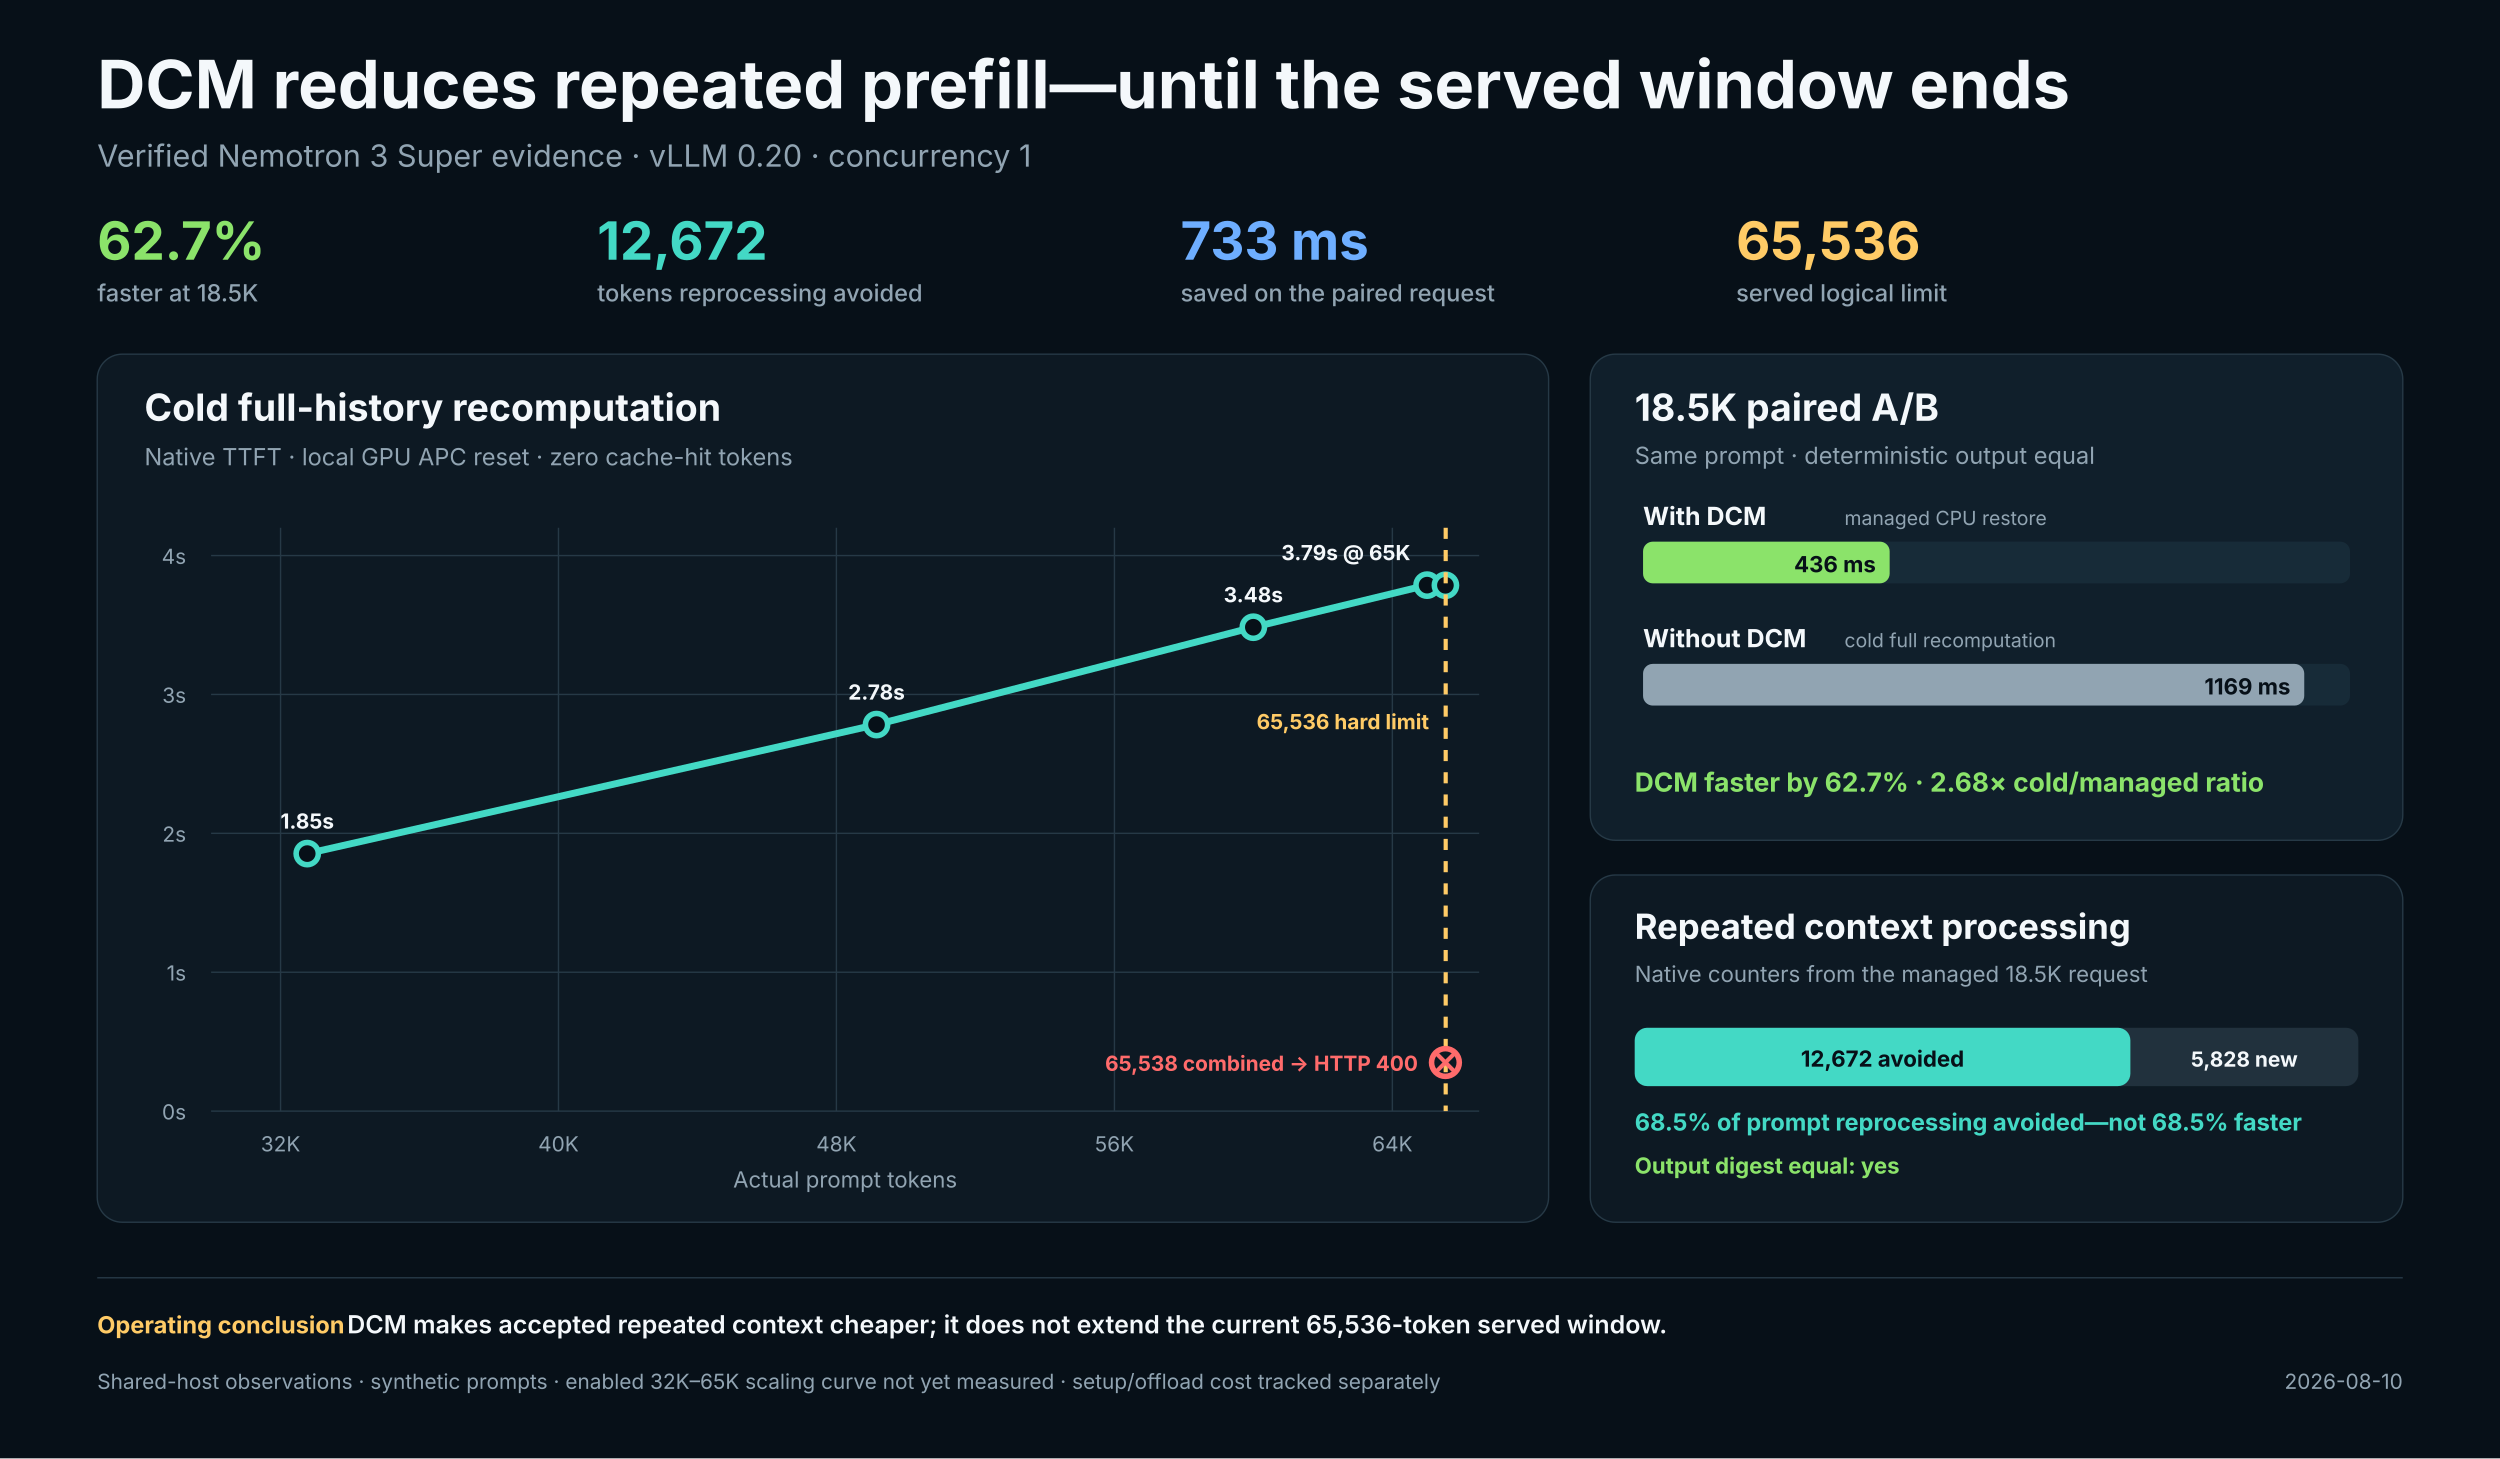
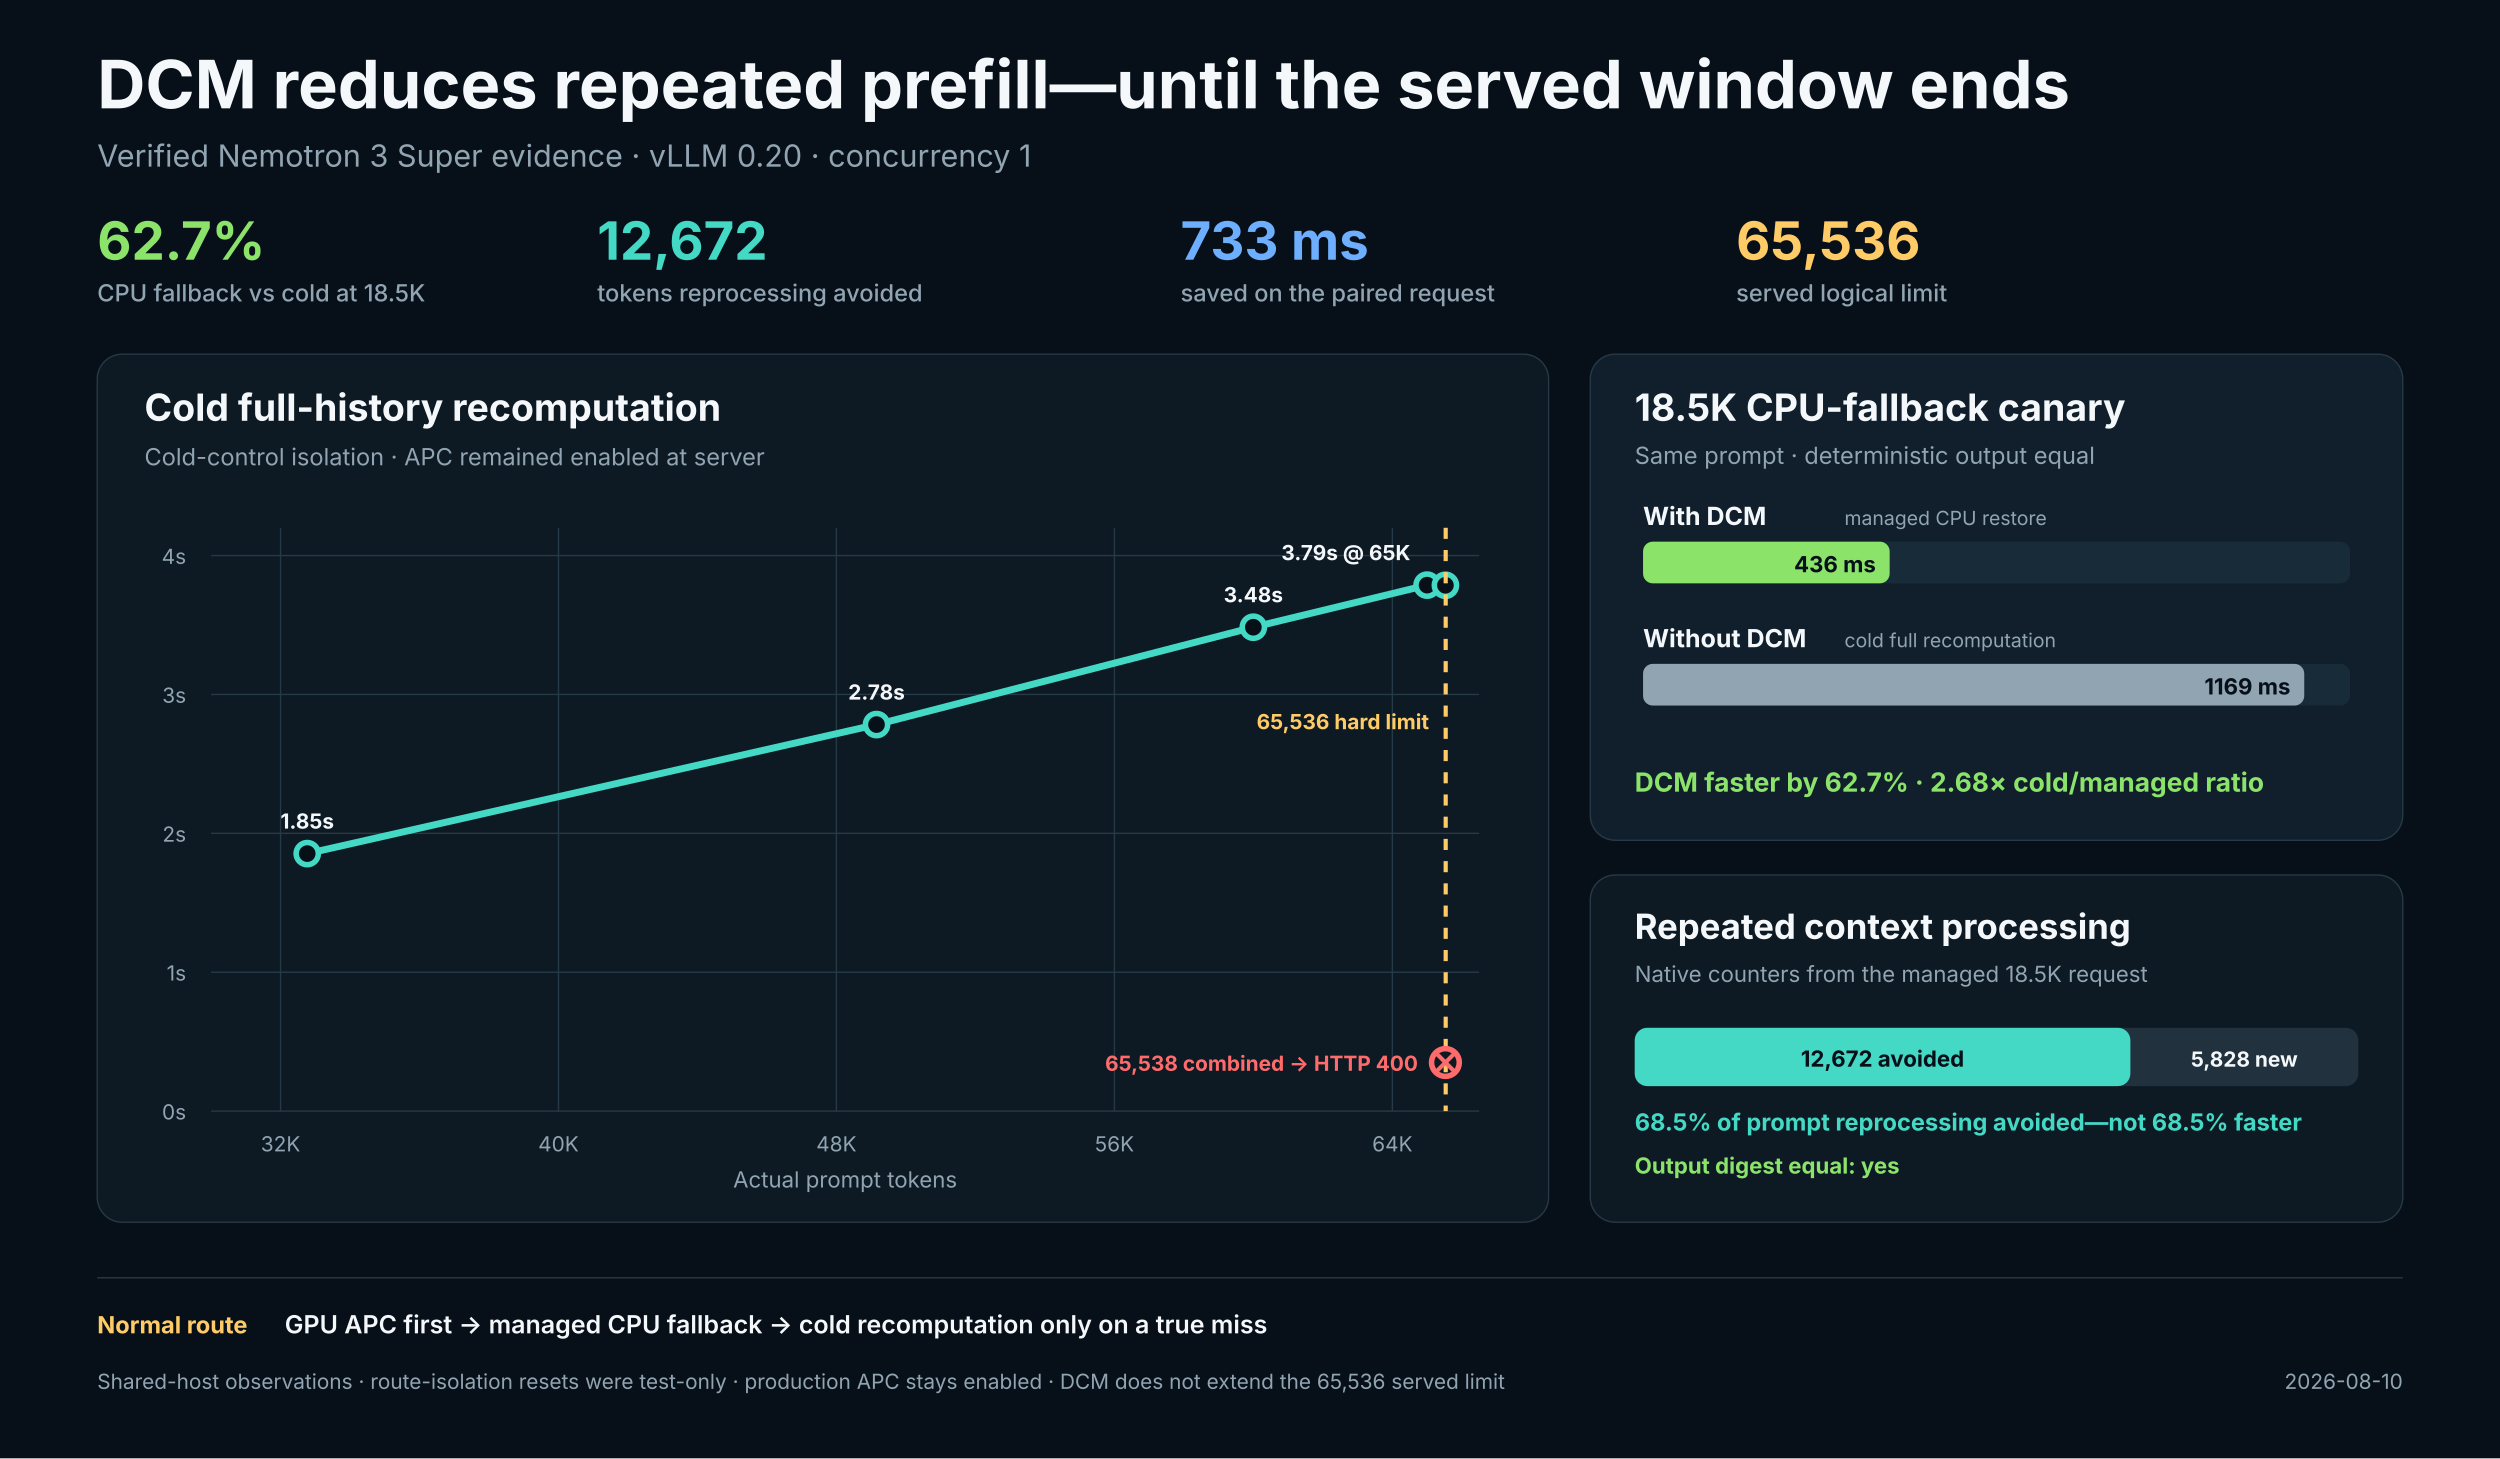
<svg xmlns="http://www.w3.org/2000/svg" width="1800" height="1050" viewBox="0 0 1800 1050">
  <rect x="0" y="0" width="1800" height="1050" rx="0" fill="#071018" />
  <text x="70.0" y="78.0" fill="#F4F8FB" font-size="48" font-weight="720" text-anchor="start" font-family="Inter, Helvetica Neue, Arial, sans-serif">DCM reduces repeated prefill—until the served window ends</text>
  <text x="70.0" y="120.0" fill="#91A4B2" font-size="22" font-weight="400" text-anchor="start" font-family="Inter, Helvetica Neue, Arial, sans-serif">Verified Nemotron 3 Super evidence · vLLM 0.20 · concurrency 1</text>
  <text x="70.0" y="187.0" fill="#8BE36A" font-size="38" font-weight="720" text-anchor="start" font-family="Inter, Helvetica Neue, Arial, sans-serif">62.7%</text>
-   <text x="70.0" y="217.0" fill="#91A4B2" font-size="17" font-weight="500" text-anchor="start" font-family="Inter, Helvetica Neue, Arial, sans-serif">faster at 18.5K</text>
+   <text x="70.0" y="217.0" fill="#91A4B2" font-size="17" font-weight="500" text-anchor="start" font-family="Inter, Helvetica Neue, Arial, sans-serif">CPU fallback vs cold at 18.5K</text>
  <text x="430.0" y="187.0" fill="#43D9C5" font-size="38" font-weight="720" text-anchor="start" font-family="Inter, Helvetica Neue, Arial, sans-serif">12,672</text>
  <text x="430.0" y="217.0" fill="#91A4B2" font-size="17" font-weight="500" text-anchor="start" font-family="Inter, Helvetica Neue, Arial, sans-serif">tokens reprocessing avoided</text>
  <text x="850.0" y="187.0" fill="#6EAEFF" font-size="38" font-weight="720" text-anchor="start" font-family="Inter, Helvetica Neue, Arial, sans-serif">733 ms</text>
  <text x="850.0" y="217.0" fill="#91A4B2" font-size="17" font-weight="500" text-anchor="start" font-family="Inter, Helvetica Neue, Arial, sans-serif">saved on the paired request</text>
  <text x="1250.0" y="187.0" fill="#FFCB66" font-size="38" font-weight="720" text-anchor="start" font-family="Inter, Helvetica Neue, Arial, sans-serif">65,536</text>
  <text x="1250.0" y="217.0" fill="#91A4B2" font-size="17" font-weight="500" text-anchor="start" font-family="Inter, Helvetica Neue, Arial, sans-serif">served logical limit</text>
  <rect x="70" y="255" width="1045" height="625" rx="18" fill="#0D1923" stroke="#263946" stroke-width="1" />
  <text x="104.0" y="303.0" fill="#F4F8FB" font-size="27" font-weight="680" text-anchor="start" font-family="Inter, Helvetica Neue, Arial, sans-serif">Cold full-history recomputation</text>
-   <text x="104.0" y="335.0" fill="#91A4B2" font-size="17" font-weight="400" text-anchor="start" font-family="Inter, Helvetica Neue, Arial, sans-serif">Native TTFT · local GPU APC reset · zero cache-hit tokens</text>
+   <text x="104.0" y="335.0" fill="#91A4B2" font-size="17" font-weight="400" text-anchor="start" font-family="Inter, Helvetica Neue, Arial, sans-serif">Cold-control isolation · APC remained enabled at server</text>
  <line x1="152.0" y1="800.0" x2="1065.0" y2="800.0" stroke="#263946" stroke-width="1" />
  <text x="134.0" y="806.0" fill="#91A4B2" font-size="15" font-weight="400" text-anchor="end" font-family="Inter, Helvetica Neue, Arial, sans-serif">0s</text>
  <line x1="152.0" y1="700.0" x2="1065.0" y2="700.0" stroke="#263946" stroke-width="1" />
  <text x="134.0" y="706.0" fill="#91A4B2" font-size="15" font-weight="400" text-anchor="end" font-family="Inter, Helvetica Neue, Arial, sans-serif">1s</text>
  <line x1="152.0" y1="600.0" x2="1065.0" y2="600.0" stroke="#263946" stroke-width="1" />
  <text x="134.0" y="606.0" fill="#91A4B2" font-size="15" font-weight="400" text-anchor="end" font-family="Inter, Helvetica Neue, Arial, sans-serif">2s</text>
  <line x1="152.0" y1="500.0" x2="1065.0" y2="500.0" stroke="#263946" stroke-width="1" />
  <text x="134.0" y="506.0" fill="#91A4B2" font-size="15" font-weight="400" text-anchor="end" font-family="Inter, Helvetica Neue, Arial, sans-serif">3s</text>
  <line x1="152.0" y1="400.0" x2="1065.0" y2="400.0" stroke="#263946" stroke-width="1" />
  <text x="134.0" y="406.0" fill="#91A4B2" font-size="15" font-weight="400" text-anchor="end" font-family="Inter, Helvetica Neue, Arial, sans-serif">4s</text>
  <line x1="202.0" y1="380.0" x2="202.0" y2="800.0" stroke="#263946" stroke-width="1" />
  <text x="202.0" y="829.0" fill="#91A4B2" font-size="15" font-weight="400" text-anchor="middle" font-family="Inter, Helvetica Neue, Arial, sans-serif">32K</text>
  <line x1="402.1" y1="380.0" x2="402.1" y2="800.0" stroke="#263946" stroke-width="1" />
  <text x="402.1" y="829.0" fill="#91A4B2" font-size="15" font-weight="400" text-anchor="middle" font-family="Inter, Helvetica Neue, Arial, sans-serif">40K</text>
  <line x1="602.2" y1="380.0" x2="602.2" y2="800.0" stroke="#263946" stroke-width="1" />
  <text x="602.2" y="829.0" fill="#91A4B2" font-size="15" font-weight="400" text-anchor="middle" font-family="Inter, Helvetica Neue, Arial, sans-serif">48K</text>
  <line x1="802.4" y1="380.0" x2="802.4" y2="800.0" stroke="#263946" stroke-width="1" />
  <text x="802.4" y="829.0" fill="#91A4B2" font-size="15" font-weight="400" text-anchor="middle" font-family="Inter, Helvetica Neue, Arial, sans-serif">56K</text>
  <line x1="1002.5" y1="380.0" x2="1002.5" y2="800.0" stroke="#263946" stroke-width="1" />
  <text x="1002.5" y="829.0" fill="#91A4B2" font-size="15" font-weight="400" text-anchor="middle" font-family="Inter, Helvetica Neue, Arial, sans-serif">64K</text>
  <path d="M 221.2 614.6 L 631.1 521.7 L 902.4 451.6 L 1027.5 421.3 L 1040.7 421.4" fill="none" stroke="#43D9C5" stroke-width="5" stroke-linecap="round" stroke-linejoin="round" />
  <circle cx="221.2" cy="614.6" r="8" fill="#071018" stroke="#43D9C5" stroke-width="4" />
  <text x="221.2" y="596.6" fill="#F4F8FB" font-size="15" font-weight="650" text-anchor="middle" font-family="Inter, Helvetica Neue, Arial, sans-serif">1.85s</text>
  <circle cx="631.1" cy="521.7" r="8" fill="#071018" stroke="#43D9C5" stroke-width="4" />
  <text x="631.1" y="503.7" fill="#F4F8FB" font-size="15" font-weight="650" text-anchor="middle" font-family="Inter, Helvetica Neue, Arial, sans-serif">2.78s</text>
  <circle cx="902.4" cy="451.6" r="8" fill="#071018" stroke="#43D9C5" stroke-width="4" />
  <text x="902.4" y="433.6" fill="#F4F8FB" font-size="15" font-weight="650" text-anchor="middle" font-family="Inter, Helvetica Neue, Arial, sans-serif">3.48s</text>
  <circle cx="1027.5" cy="421.3" r="8" fill="#071018" stroke="#43D9C5" stroke-width="4" />
  <text x="1015.5" y="403.3" fill="#F4F8FB" font-size="15" font-weight="650" text-anchor="end" font-family="Inter, Helvetica Neue, Arial, sans-serif">3.79s @ 65K</text>
  <circle cx="1040.7" cy="421.4" r="8" fill="#071018" stroke="#43D9C5" stroke-width="4" />
  <line x1="1040.9" y1="380.0" x2="1040.9" y2="800.0" stroke="#FFCB66" stroke-width="3" stroke-dasharray="8 8" />
  <text x="1028.9" y="525.0" fill="#FFCB66" font-size="15" font-weight="700" text-anchor="end" font-family="Inter, Helvetica Neue, Arial, sans-serif">65,536 hard limit</text>
  <circle cx="1040.7" cy="765.0" r="10" fill="none" stroke="#FF6B6B" stroke-width="4" />
  <line x1="1033.7" y1="758.0" x2="1047.7" y2="772.0" stroke="#FF6B6B" stroke-width="3" />
  <line x1="1047.7" y1="758.0" x2="1033.7" y2="772.0" stroke="#FF6B6B" stroke-width="3" />
  <text x="1020.9" y="771.0" fill="#FF6B6B" font-size="15" font-weight="650" text-anchor="end" font-family="Inter, Helvetica Neue, Arial, sans-serif">65,538 combined → HTTP 400</text>
  <text x="608.5" y="855.0" fill="#91A4B2" font-size="16" font-weight="400" text-anchor="middle" font-family="Inter, Helvetica Neue, Arial, sans-serif">Actual prompt tokens</text>
  <rect x="1145" y="255" width="585" height="350" rx="18" fill="#101F2B" stroke="#263946" stroke-width="1" />
-   <text x="1177.0" y="303.0" fill="#F4F8FB" font-size="27" font-weight="680" text-anchor="start" font-family="Inter, Helvetica Neue, Arial, sans-serif">18.5K paired A/B</text>
+   <text x="1177.0" y="303.0" fill="#F4F8FB" font-size="27" font-weight="680" text-anchor="start" font-family="Inter, Helvetica Neue, Arial, sans-serif">18.5K CPU-fallback canary</text>
  <text x="1177.0" y="334.0" fill="#91A4B2" font-size="17" font-weight="400" text-anchor="start" font-family="Inter, Helvetica Neue, Arial, sans-serif">Same prompt · deterministic output equal</text>
  <text x="1183.0" y="378.0" fill="#F4F8FB" font-size="18" font-weight="680" text-anchor="start" font-family="Inter, Helvetica Neue, Arial, sans-serif">With DCM</text>
  <text x="1328.0" y="378.0" fill="#91A4B2" font-size="14" font-weight="400" text-anchor="start" font-family="Inter, Helvetica Neue, Arial, sans-serif">managed CPU restore</text>
  <rect x="1183" y="390" width="509" height="30" rx="7" fill="#172B38" />
  <rect x="1183" y="390" width="177.557" height="30" rx="7" fill="#8BE36A" />
  <text x="1350.6" y="412.0" fill="#071018" font-size="16" font-weight="750" text-anchor="end" font-family="Inter, Helvetica Neue, Arial, sans-serif">436 ms</text>
  <text x="1183.0" y="466.0" fill="#F4F8FB" font-size="18" font-weight="680" text-anchor="start" font-family="Inter, Helvetica Neue, Arial, sans-serif">Without DCM</text>
  <text x="1328.0" y="466.0" fill="#91A4B2" font-size="14" font-weight="400" text-anchor="start" font-family="Inter, Helvetica Neue, Arial, sans-serif">cold full recomputation</text>
  <rect x="1183" y="478" width="509" height="30" rx="7" fill="#172B38" />
  <rect x="1183" y="478" width="476.059" height="30" rx="7" fill="#91A4B2" />
  <text x="1649.1" y="500.0" fill="#071018" font-size="16" font-weight="750" text-anchor="end" font-family="Inter, Helvetica Neue, Arial, sans-serif">1169 ms</text>
  <text x="1177.0" y="570.0" fill="#8BE36A" font-size="19" font-weight="700" text-anchor="start" font-family="Inter, Helvetica Neue, Arial, sans-serif">DCM faster by 62.7%  ·  2.68× cold/managed ratio</text>
  <rect x="1145" y="630" width="585" height="250" rx="18" fill="#0D1923" stroke="#263946" stroke-width="1" />
  <text x="1177.0" y="676.0" fill="#F4F8FB" font-size="25" font-weight="680" text-anchor="start" font-family="Inter, Helvetica Neue, Arial, sans-serif">Repeated context processing</text>
  <text x="1177.0" y="707.0" fill="#91A4B2" font-size="16" font-weight="400" text-anchor="start" font-family="Inter, Helvetica Neue, Arial, sans-serif">Native counters from the managed 18.5K request</text>
  <rect x="1177" y="740" width="521" height="42" rx="9" fill="#21313D" />
  <rect x="1177" y="740" width="356.871" height="42" rx="9" fill="#43D9C5" />
  <text x="1355.4" y="768.0" fill="#071018" font-size="16" font-weight="750" text-anchor="middle" font-family="Inter, Helvetica Neue, Arial, sans-serif">12,672 avoided</text>
  <text x="1615.9" y="768.0" fill="#F4F8FB" font-size="15" font-weight="650" text-anchor="middle" font-family="Inter, Helvetica Neue, Arial, sans-serif">5,828 new</text>
  <text x="1177.0" y="814.0" fill="#43D9C5" font-size="17" font-weight="650" text-anchor="start" font-family="Inter, Helvetica Neue, Arial, sans-serif">68.5% of prompt reprocessing avoided—not 68.5% faster</text>
  <text x="1177.0" y="845.0" fill="#8BE36A" font-size="16" font-weight="650" text-anchor="start" font-family="Inter, Helvetica Neue, Arial, sans-serif">Output digest equal: yes</text>
  <line x1="70.0" y1="920.0" x2="1730.0" y2="920.0" stroke="#263946" stroke-width="1" />
-   <text x="70.0" y="960.0" fill="#FFCB66" font-size="17" font-weight="750" text-anchor="start" font-family="Inter, Helvetica Neue, Arial, sans-serif">Operating conclusion</text>
-   <text x="250.0" y="960.0" fill="#F4F8FB" font-size="18" font-weight="560" text-anchor="start" font-family="Inter, Helvetica Neue, Arial, sans-serif">DCM makes accepted repeated context cheaper; it does not extend the current 65,536-token served window.</text>
-   <text x="70.0" y="1000.0" fill="#91A4B2" font-size="15" font-weight="400" text-anchor="start" font-family="Inter, Helvetica Neue, Arial, sans-serif">Shared-host observations · synthetic prompts · enabled 32K–65K scaling curve not yet measured · setup/offload cost tracked separately</text>
+   <text x="70.0" y="960.0" fill="#FFCB66" font-size="17" font-weight="750" text-anchor="start" font-family="Inter, Helvetica Neue, Arial, sans-serif">Normal route</text>
+   <text x="205.0" y="960.0" fill="#F4F8FB" font-size="18" font-weight="620" text-anchor="start" font-family="Inter, Helvetica Neue, Arial, sans-serif">GPU APC first → managed CPU fallback → cold recomputation only on a true miss</text>
+   <text x="70.0" y="1000.0" fill="#91A4B2" font-size="15" font-weight="400" text-anchor="start" font-family="Inter, Helvetica Neue, Arial, sans-serif">Shared-host observations · route-isolation resets were test-only · production APC stays enabled · DCM does not extend the 65,536 served limit</text>
  <text x="1730.0" y="1000.0" fill="#91A4B2" font-size="15" font-weight="400" text-anchor="end" font-family="Inter, Helvetica Neue, Arial, sans-serif">2026-08-10</text>
</svg>
